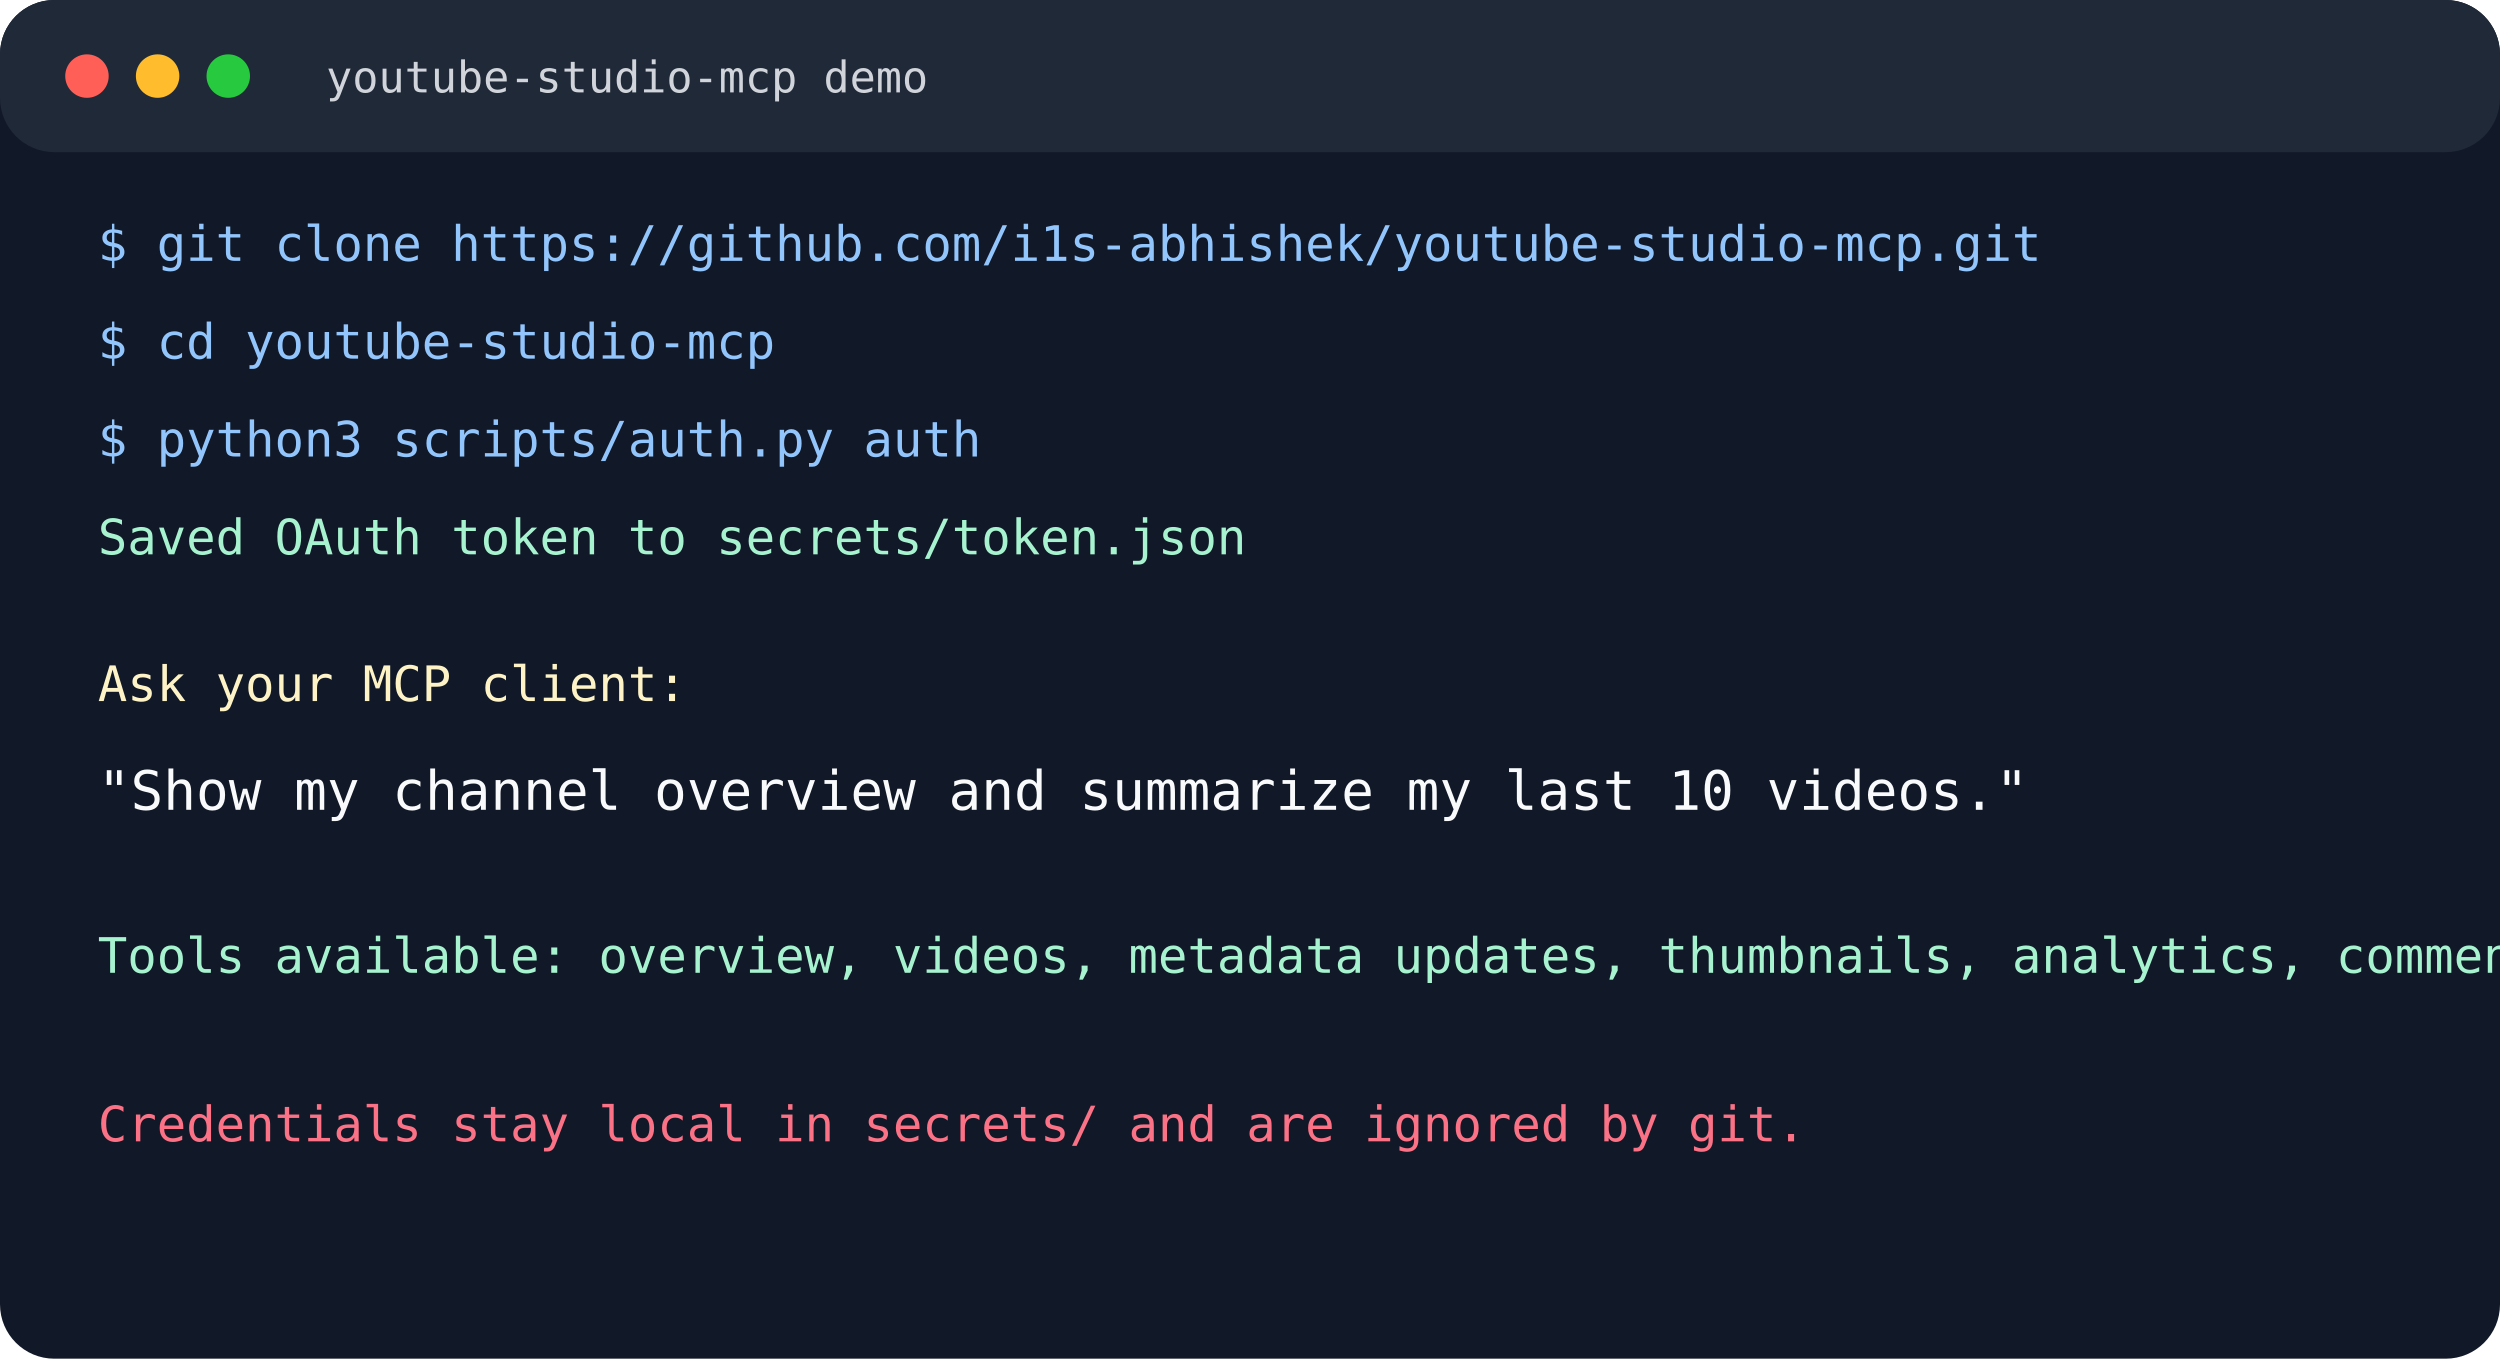
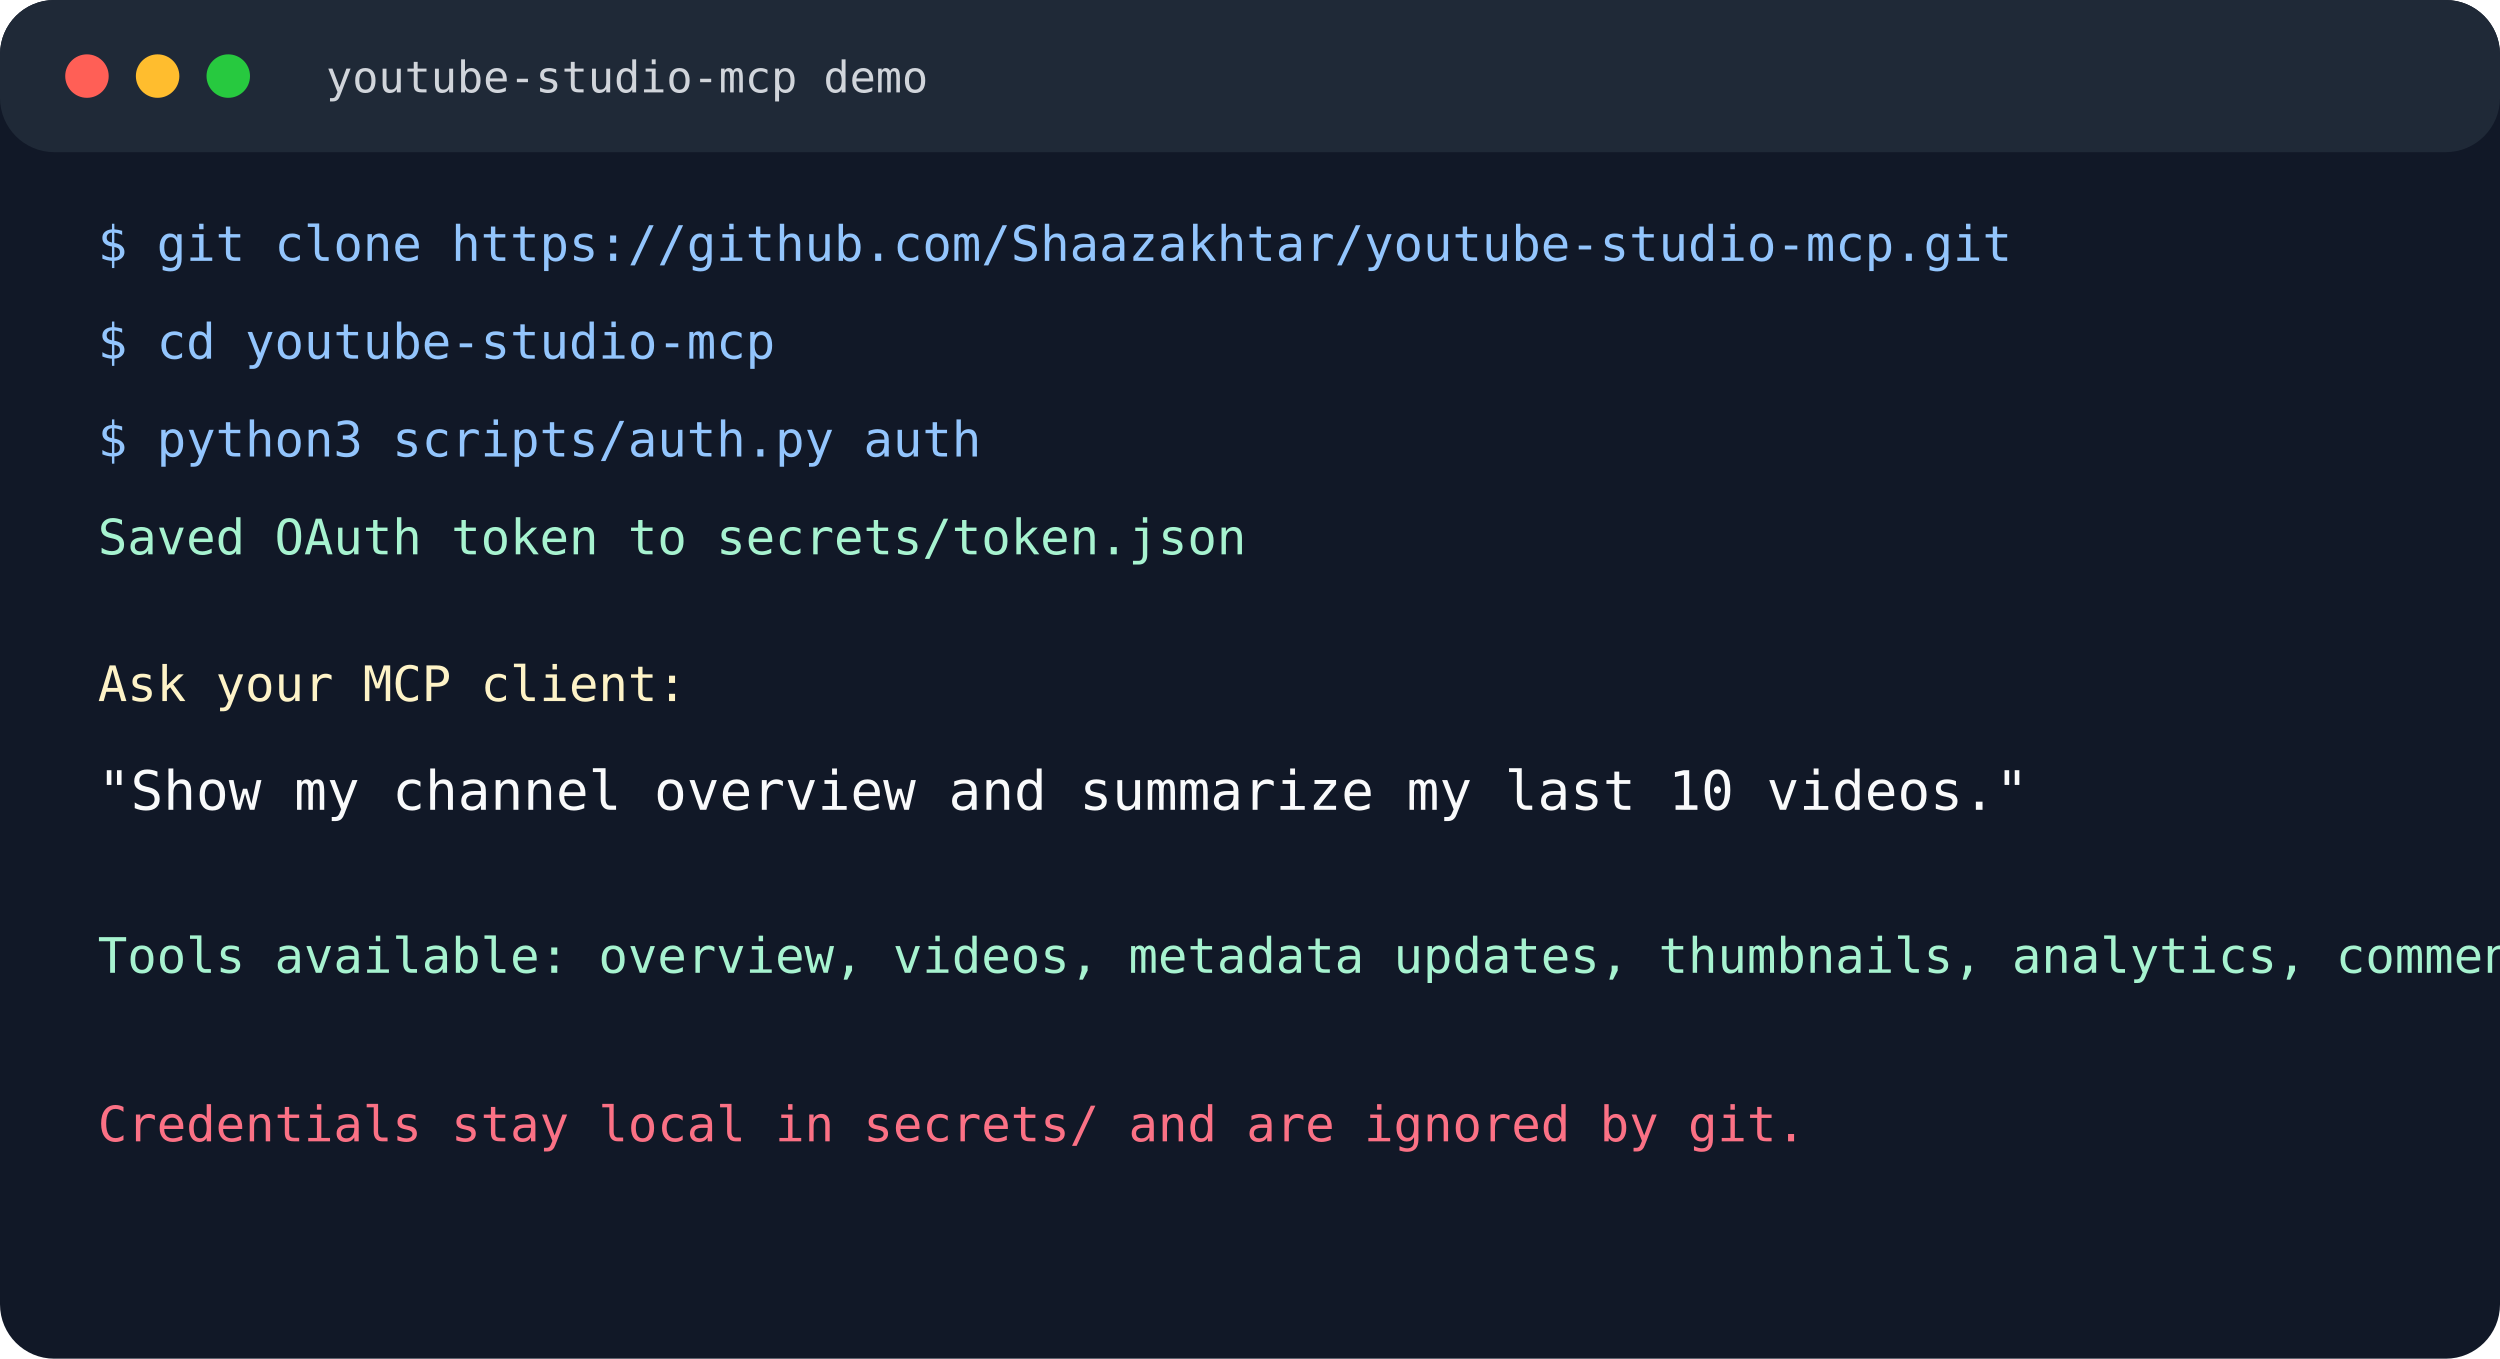
<svg xmlns="http://www.w3.org/2000/svg" width="920" height="500" viewBox="0 0 920 500" role="img" aria-labelledby="title desc">
  <rect width="920" height="500" rx="20" fill="#111827" />
  <rect x="0" y="0" width="920" height="56" rx="20" fill="#1f2937" />
  <circle cx="32" cy="28" r="8" fill="#ff5f56" />
  <circle cx="58" cy="28" r="8" fill="#ffbd2e" />
  <circle cx="84" cy="28" r="8" fill="#27c93f" />
  <text x="120" y="34" fill="#d1d5db" font-family="SFMono-Regular, Consolas, monospace" font-size="16">youtube-studio-mcp demo</text>
-   <text x="36" y="96" fill="#93c5fd" font-family="SFMono-Regular, Consolas, monospace" font-size="18">$ git clone https://github.com/i1s-abhishek/youtube-studio-mcp.git</text>
+   <text x="36" y="96" fill="#93c5fd" font-family="SFMono-Regular, Consolas, monospace" font-size="18">$ git clone https://github.com/Shaazakhtar/youtube-studio-mcp.git</text>
  <text x="36" y="132" fill="#93c5fd" font-family="SFMono-Regular, Consolas, monospace" font-size="18">$ cd youtube-studio-mcp</text>
  <text x="36" y="168" fill="#93c5fd" font-family="SFMono-Regular, Consolas, monospace" font-size="18">$ python3 scripts/auth.py auth</text>
  <text x="36" y="204" fill="#a7f3d0" font-family="SFMono-Regular, Consolas, monospace" font-size="18">Saved OAuth token to secrets/token.json</text>
  <text x="36" y="258" fill="#fef3c7" font-family="SFMono-Regular, Consolas, monospace" font-size="18">Ask your MCP client:</text>
  <text x="36" y="298" fill="#f9fafb" font-family="SFMono-Regular, Consolas, monospace" font-size="20">"Show my channel overview and summarize my last 10 videos."</text>
  <text x="36" y="358" fill="#a7f3d0" font-family="SFMono-Regular, Consolas, monospace" font-size="18">Tools available: overview, videos, metadata updates, thumbnails, analytics, comments</text>
  <text x="36" y="420" fill="#fb7185" font-family="SFMono-Regular, Consolas, monospace" font-size="18">Credentials stay local in secrets/ and are ignored by git.</text>
</svg>
